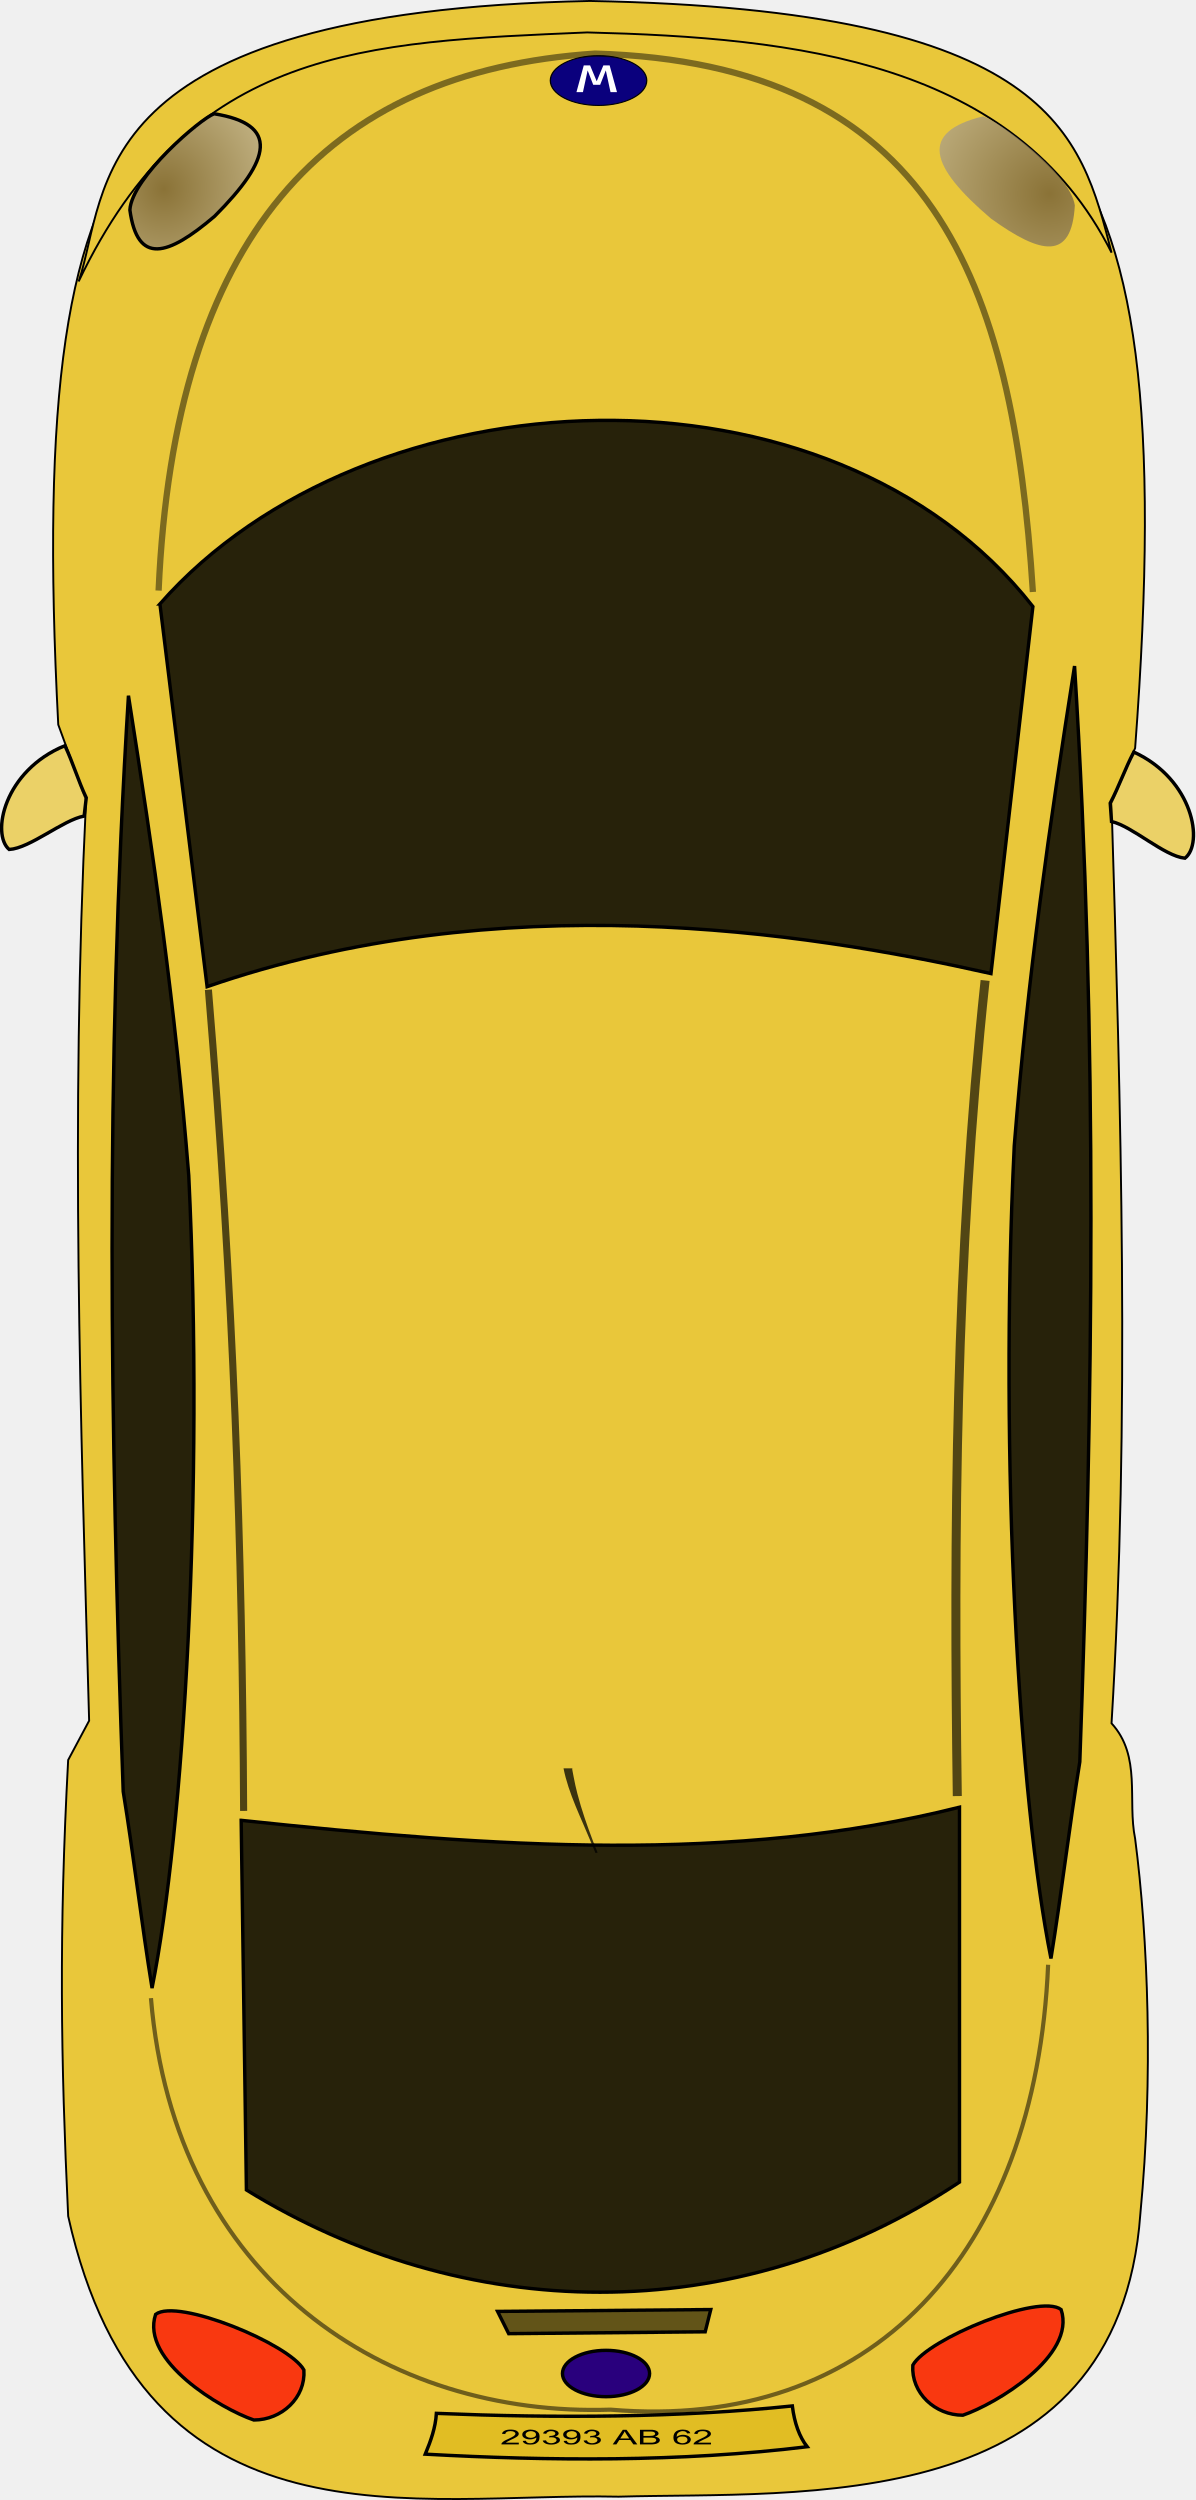
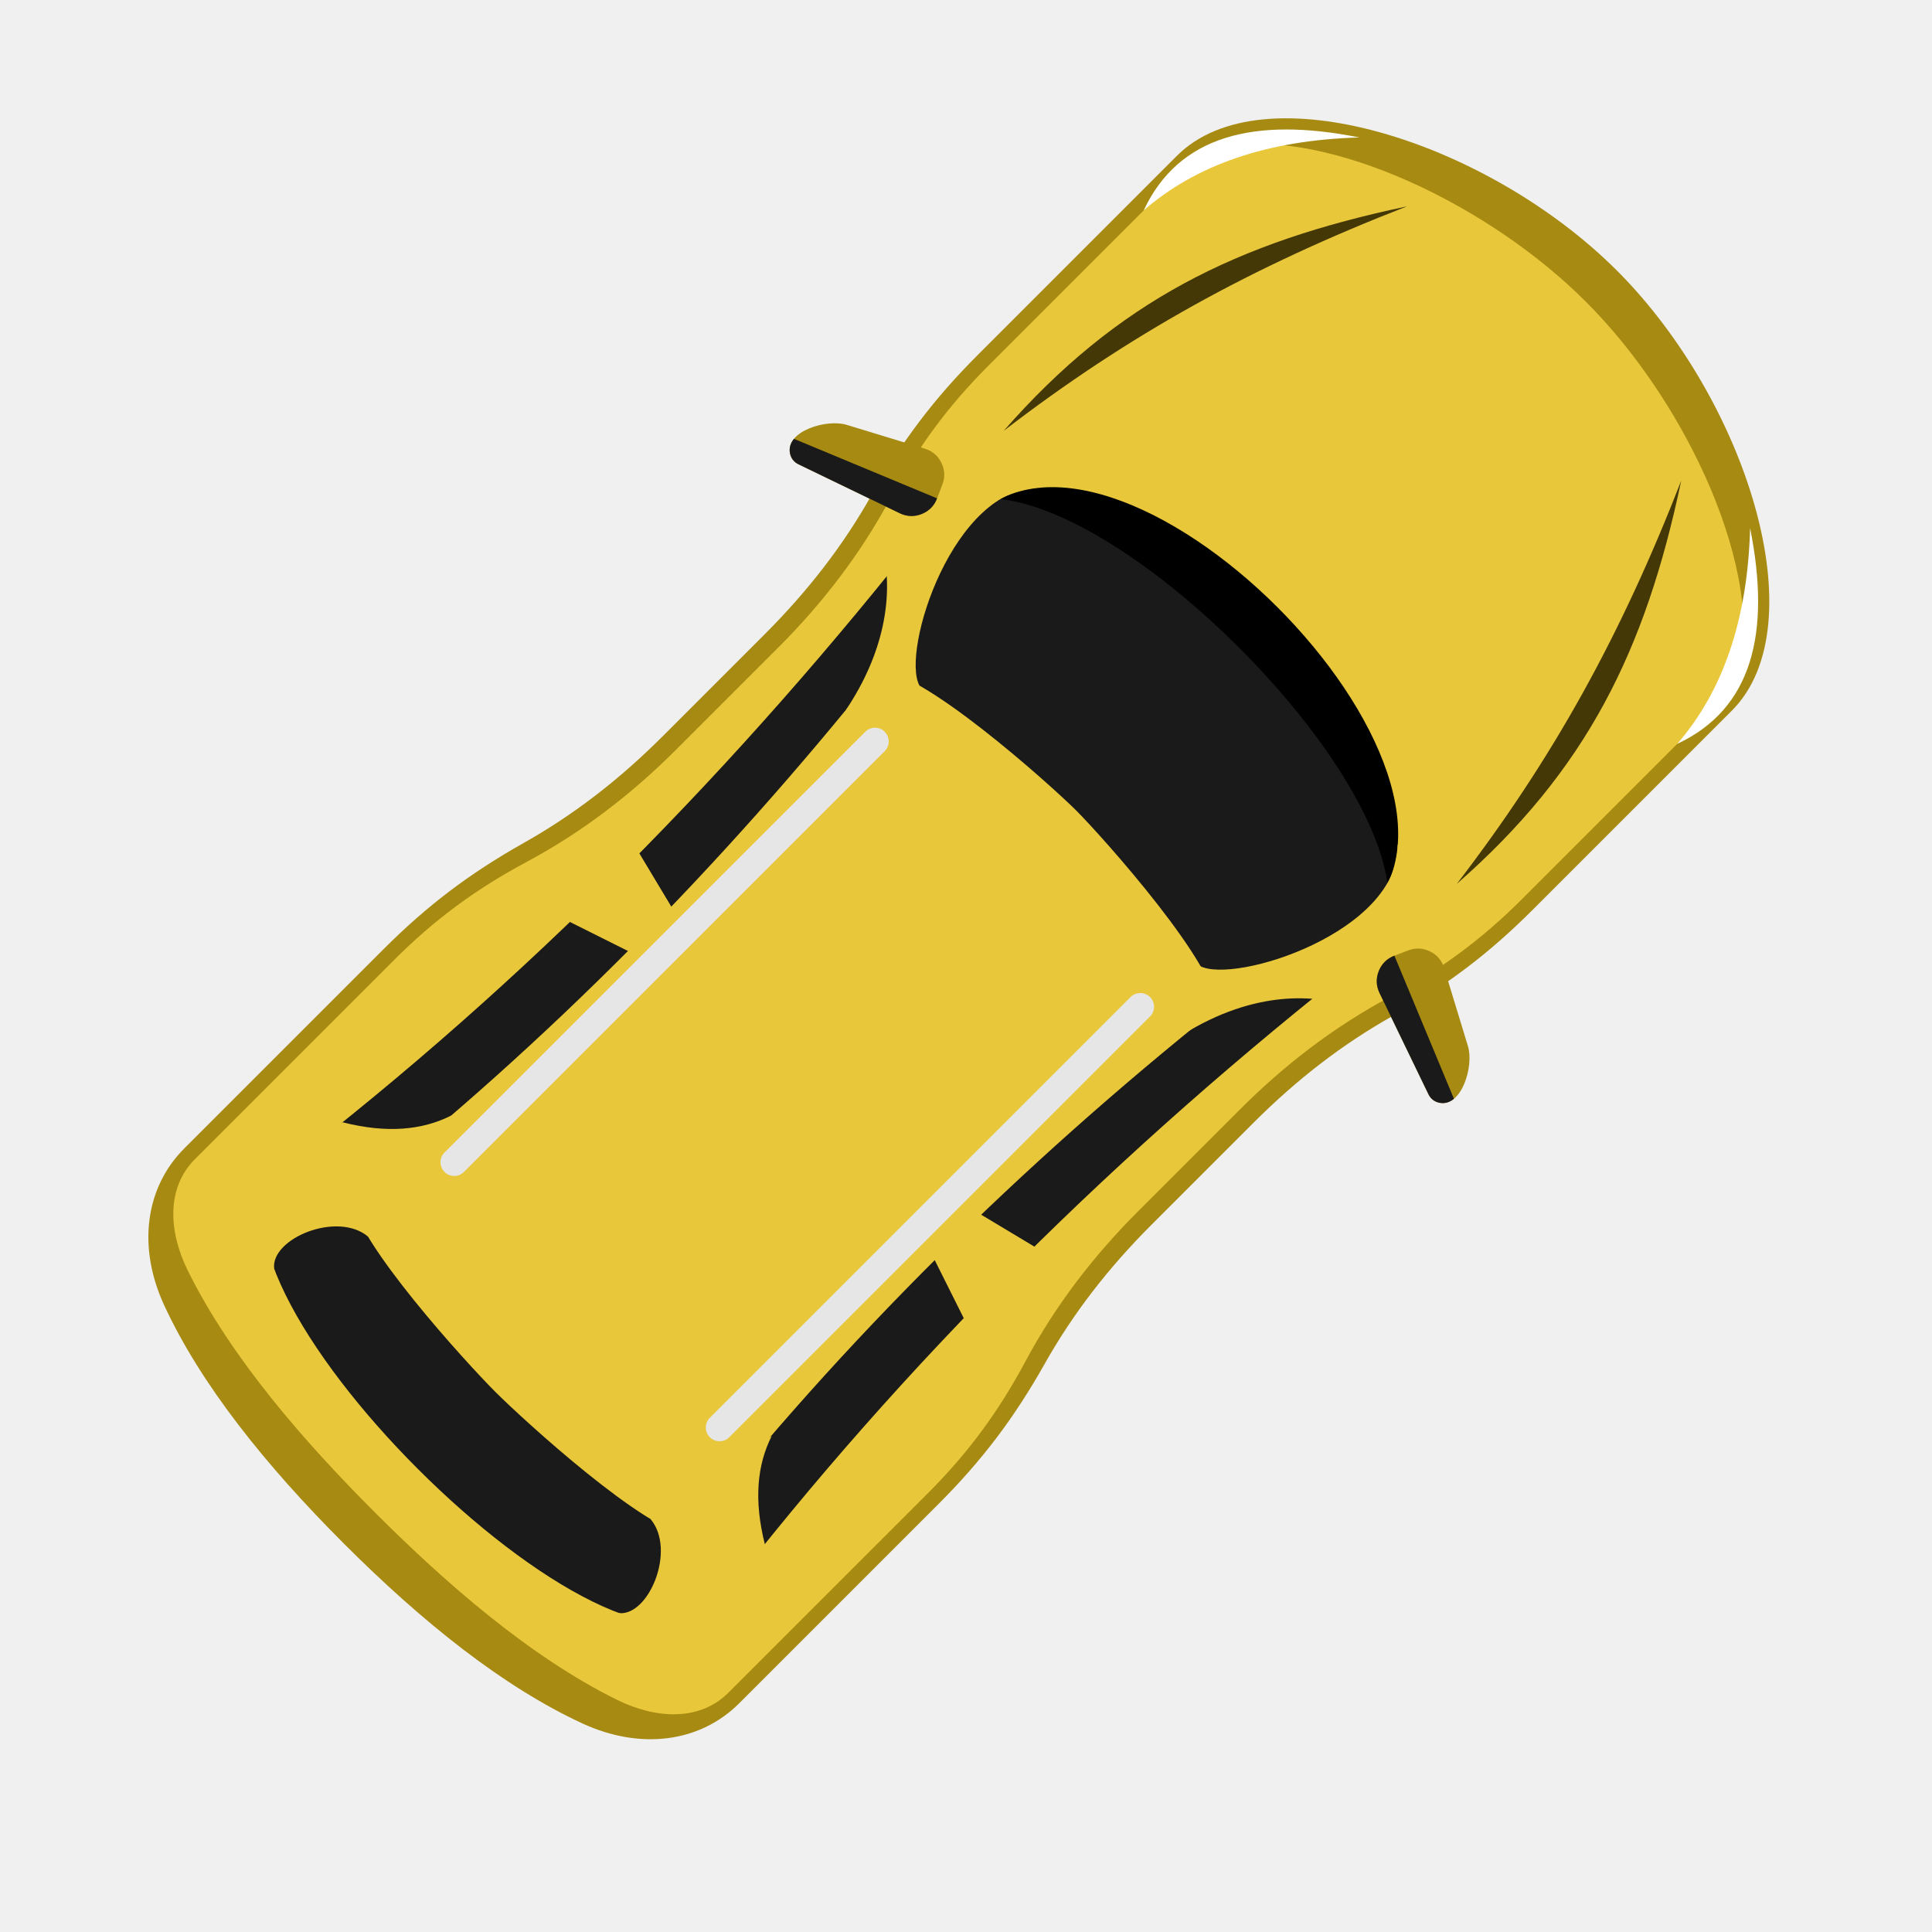
- <svg xmlns="http://www.w3.org/2000/svg" xmlns:xlink="http://www.w3.org/1999/xlink" id="svg1106" viewBox="0 0 464.05 970.73" version="1.0">
-   <defs id="defs1108">
-     <linearGradient id="linearGradient1257">
-       <stop id="stop1258" stop-color="#e9c73a" offset="0" />
-       <stop id="stop1259" stop-color="#e9c73a" offset="1" />
-     </linearGradient>
-     <linearGradient id="linearGradient1253">
-       <stop id="stop1254" stop-color="#6b5635" offset="0" />
-       <stop id="stop1255" stop-color="#fff" offset="1" />
-     </linearGradient>
-     <radialGradient id="radialGradient2569" fx="208.68" fy="107.57" xlink:href="#linearGradient1253" gradientUnits="userSpaceOnUse" cy="106.33" cx="209.53" gradientTransform="matrix(.98293 0 0 1.0174 -141.49 -36.096)" r="88.778" />
-     <radialGradient id="radialGradient2572" fx="538.56" fy="113.43" xlink:href="#linearGradient1253" gradientUnits="userSpaceOnUse" cy="113.83" cx="537.79" gradientTransform="matrix(1.0195 0 0 .98091 -141.49 -36.096)" r="110.57" />
-     <linearGradient id="linearGradient2575" y2="313.28" xlink:href="#linearGradient1257" gradientUnits="userSpaceOnUse" x2="193.83" gradientTransform="matrix(.90597 0 0 1.1038 -141.49 -36.096)" y1="313.28" x1="156.18" />
-     <linearGradient id="linearGradient2578" y2="310.08" xlink:href="#linearGradient1257" gradientUnits="userSpaceOnUse" x2="681" gradientTransform="matrix(.8892 0 0 1.1246 -141.49 -36.096)" y1="310.08" x1="643.23" />
-     <radialGradient id="radialGradient2584" xlink:href="#linearGradient1257" gradientUnits="userSpaceOnUse" cy="346.26" cx="565.16" gradientTransform="matrix(.66292 0 0 1.5085 -141.49 -36.096)" r="420.99" />
+ <svg xmlns="http://www.w3.org/2000/svg" version="1.1" id="svg16374" xml:space="preserve" width="800" height="800" viewBox="0 0 800 800">
+   <defs id="defs16378">
+     <clipPath clipPathUnits="userSpaceOnUse" id="clipPath16390">
+       <path d="M 0,600 H 600 V 0 H 0 Z" id="path16388" />
+     </clipPath>
  </defs>
-   <path id="path1228" d="m231.35 2.092c175.61 6.158 228.86 30.31 209.41 288.39-3.05 7.13-6.11 14.26-9.16 21.38 3.6 119.1 7.2 238.92 0 357.29 11.69 12.77 6.11 29.86 9.16 44.79 5 38.45 7.12 92.73 2.04 145.57-8.5 118.7-132.17 107.84-202.57 109.93-78.45-1.75-184.26 23.84-213.76-108.92-2.884-61.2-3.604-110.16-0.005-177.12 2.714-5.09 5.429-10.17 8.143-15.26-3.277-117.65-7.274-233.14-1.194-357.26-3.599-9.84-7.198-19.68-10.797-29.51-13.196-254.33 36.949-270.4 208.73-279.28z" fill-rule="evenodd" stroke="#000" stroke-width=".75" fill="url(#radialGradient2584)" />
-   <path id="path1234" d="m431.6 98.096c-37.32-74.309-122.49-83.47-203.59-85.506-86.18 3.733-154.04 5.429-197.47 96.7 11.872-34.606 0.336-104.84 198.49-108.92 179.84 3.398 190.69 51.58 202.57 97.726z" fill-rule="evenodd" stroke="#000" stroke-width=".75" fill="#e9c73a" />
-   <path id="path1229" d="m62.092 234.5c80.418-91.28 260.59-99.08 338.97 1.02-5.43 47.5-10.86 95-16.28 142.51-73.97-16.63-190.7-34.27-304.36 5.09-6.113-49.54-12.22-99.08-18.328-148.62z" fill-rule="evenodd" fill-opacity=".831" stroke="#000" stroke-width="1pt" />
-   <path id="path1230" d="m93.648 706.82c99.082 10.52 191.03 16.96 278.91-5.09v145.56c-87.2 58.02-192.73 54.97-276.88 3.05-0.675-47.84-1.353-95.68-2.032-143.52z" fill-rule="evenodd" fill-opacity=".831" stroke="#000" stroke-width="1pt" />
-   <path id="path1232" d="m440.25 292.01c23.24 10.69 27.15 35.63 19.85 41.23-8.14-0.85-20.36-12.39-28.5-14.25-0.17-2.38-0.34-4.75-0.51-7.13 3.39-6.45 5.77-13.4 9.16-19.85z" fill-rule="evenodd" fill-opacity=".75" stroke="#000" stroke-width="1pt" fill="url(#linearGradient2578)" />
-   <path id="path1233" d="m25.21 289.54c-23.691 9.66-28.686 34.4-21.645 40.31 8.173-0.49 20.884-11.47 29.102-12.98 0.274-2.37 0.548-4.73 0.822-7.1-3.106-6.59-5.173-13.64-8.279-20.23z" fill-rule="evenodd" fill-opacity=".75" stroke="#000" stroke-width="1pt" fill="url(#linearGradient2575)" />
-   <path id="path1235" d="m381.72 45.164c-24.94 6.107-20.87 19.34 3.06 39.699 19.51 14.081 31.38 16.457 32.57-5.09-1.7-12.554-30.37-33.252-35.63-34.609z" fill-opacity=".75" fill="url(#radialGradient2572)" fill-rule="evenodd" />
-   <path id="path1236" d="m83.154 44.172c25.346 4.076 22.356 17.594 0.157 39.816-18.311 15.608-29.957 18.932-32.878-2.447 0.679-12.65 27.588-35.593 32.721-37.369z" fill-rule="evenodd" fill-opacity=".75" stroke="#000" stroke-width="1pt" fill="url(#radialGradient2569)" />
-   <path id="path1237" d="m49.877 270.13c-9.161 147.26-7.125 283.32-2.036 425.49 4.072 25.11 7.126 51.24 11.197 76.34 12.385-61.92 20.189-192.55 14.251-315.55-5.259-66.17-13.572-123.68-23.412-186.28z" fill-rule="evenodd" fill-opacity=".831" stroke="#000" stroke-width="1pt" />
-   <path id="path1238" d="m417.24 258.62c9.16 147.26 7.13 283.32 2.04 425.49-4.08 25.11-7.13 51.24-11.2 76.35-12.39-61.93-20.19-192.56-14.25-315.56 5.26-66.16 13.57-123.68 23.41-186.28z" fill-rule="evenodd" fill-opacity=".831" stroke="#000" stroke-width="1pt" />
-   <path id="path1239" d="m193.21 897.5l82.77-0.72-2.16 8.64-76.3 0.72-4.31-8.64z" fill-rule="evenodd" fill-opacity=".581" stroke="#000" stroke-width="1pt" />
-   <path id="path1241" d="m395.16 965.63a16.915 8.997 0 1 1 -33.83 0 16.915 8.997 0 1 1 33.83 0z" fill-rule="evenodd" transform="translate(-142.93 -44.013)" stroke="#000" stroke-width="1pt" fill="#29007d" />
-   <path id="path1242" d="m354.44 918.38c5.52-10.08 49.18-28.08 57.58-21.6 6 18-25.43 36.71-38.15 41.03-10.8 0-20.15-8.64-19.43-19.43z" fill-rule="evenodd" fill-opacity=".718" stroke="#000" stroke-width="1pt" fill="#f00" />
-   <path id="path1243" d="m118 920.24c-5.52-10.08-49.183-28.07-57.58-21.59-5.999 17.99 25.432 36.71 38.148 41.02 10.792 0 20.152-8.63 19.432-19.43z" fill-rule="evenodd" fill-opacity=".718" stroke="#000" stroke-width="1pt" fill="#f00" />
-   <path id="path1244" d="m382.51 380.7c-11.52 107.97-12.24 214.49-10.8 316.7" stroke-opacity=".645" stroke="#000" stroke-width="3.5" fill="none" />
-   <path id="path1245" d="m80.92 384.3c9.837 117.8 13.196 217.61 13.676 318.86" stroke-opacity=".661" stroke="#000" stroke-width="2.75" fill="none" />
-   <path id="path1250" d="m222.3 686.63c-0.46-1.01 0.24 2.22 0.44 3.31 0.4 2.18 0.89 4.33 1.44 6.47 1.64 6.36 3.81 12.52 6.14 18.64 0.57 1.44 1.15 2.88 1.73 4.31l-0.83 0.16c-0.6-1.44-1.2-2.87-1.79-4.3-3.68-9.03-8.73-18.93-10.62-28.59h3.49z" fill-opacity=".75" />
-   <path id="path1251" d="m169.45 937.09c-0.36 5.64-2.16 10.56-4.32 15.84 47.63 2.63 99.21 3.11 148.28-2.88-3-3.84-4.92-9.12-5.76-15.84-43.91 4.56-91.41 4.8-138.2 2.88z" fill-rule="evenodd" stroke="#000" stroke-width="1pt" fill="#e1bd23" />
-   <path id="path1271" d="m393.72 74.536a18.714 11.157 0 1 1 -37.43 0 18.714 11.157 0 1 1 37.43 0z" fill-rule="evenodd" transform="matrix(1 0 0 .86614 -142.6 -33.28)" stroke="#000" stroke-width=".5" fill="#0a007d" />
-   <path id="text1272" d="m165.31-48.445h1.86l1.35 11.427 1.6-7.561h1.99l1.62 7.58 1.35-11.446h1.86l-2.11 14.077h-1.8l-1.91-8.363-1.9 8.363h-1.81l-2.1-14.077z" fill="#fff" transform="scale(1.354 -.73854)" />
-   <path id="path1276" d="m61.583 229.32c6.108-136.88 64.127-201.57 169.49-208.52 130.97 3.917 162.19 87.5 169.99 209.06" stroke-opacity=".468" stroke="#000" stroke-width="2.434" fill="none" />
-   <path id="text1278" d="m150.49 1269.6v0.9h-5.05c0-0.2 0.03-0.4 0.11-0.7 0.13-0.3 0.34-0.6 0.62-1 0.28-0.3 0.69-0.7 1.23-1.1 0.83-0.7 1.39-1.2 1.68-1.6s0.43-0.8 0.43-1.2c0-0.3-0.13-0.7-0.39-0.9-0.27-0.3-0.62-0.4-1.04-0.4-0.45 0-0.81 0.1-1.08 0.4-0.28 0.3-0.41 0.7-0.42 1.1l-0.96-0.1c0.07-0.7 0.32-1.2 0.75-1.6s1-0.6 1.73-0.6 1.31 0.2 1.74 0.6c0.42 0.5 0.64 1 0.64 1.6 0 0.3-0.07 0.6-0.19 0.9-0.13 0.3-0.33 0.6-0.62 0.9s-0.77 0.8-1.45 1.3c-0.56 0.5-0.92 0.8-1.08 1s-0.29 0.3-0.39 0.5h3.74zm1.15-0.9l0.9-0.1c0.07 0.5 0.22 0.8 0.44 1 0.21 0.2 0.49 0.3 0.82 0.3 0.29 0 0.54-0.1 0.76-0.2 0.22-0.2 0.39-0.3 0.53-0.6 0.14-0.2 0.26-0.5 0.35-0.9 0.1-0.3 0.14-0.7 0.14-1.1v-0.2c-0.19 0.3-0.45 0.5-0.77 0.7s-0.68 0.3-1.05 0.3c-0.64 0-1.17-0.2-1.61-0.7-0.43-0.4-0.65-1-0.65-1.8s0.23-1.4 0.68-1.9c0.46-0.4 1.03-0.7 1.72-0.7 0.49 0 0.95 0.2 1.36 0.4 0.41 0.3 0.72 0.7 0.93 1.2 0.22 0.5 0.32 1.2 0.32 2.1 0 1-0.1 1.8-0.31 2.4-0.22 0.5-0.53 1-0.95 1.3s-0.91 0.4-1.47 0.4c-0.6 0-1.08-0.1-1.46-0.5-0.38-0.3-0.61-0.8-0.68-1.4zm3.83-3.3c0-0.6-0.14-1-0.43-1.3-0.28-0.3-0.63-0.5-1.03-0.5-0.42 0-0.78 0.2-1.09 0.5-0.31 0.4-0.46 0.8-0.46 1.3s0.15 0.9 0.44 1.2 0.65 0.5 1.08 0.5c0.44 0 0.79-0.2 1.07-0.5s0.42-0.7 0.42-1.2zm1.97 3.1l0.93-0.1c0.11 0.5 0.29 0.9 0.55 1.1s0.57 0.4 0.95 0.4c0.44 0 0.81-0.2 1.11-0.5 0.31-0.3 0.46-0.7 0.46-1.1 0-0.5-0.14-0.8-0.42-1.1-0.29-0.3-0.64-0.4-1.08-0.4-0.17 0-0.39 0-0.66 0.1l0.11-0.8h0.15c0.4 0 0.76-0.1 1.07-0.3 0.32-0.2 0.48-0.6 0.48-1 0-0.3-0.11-0.6-0.35-0.9-0.23-0.2-0.53-0.3-0.9-0.3-0.36 0-0.66 0.1-0.91 0.4-0.24 0.2-0.4 0.5-0.46 1l-0.94-0.2c0.11-0.6 0.37-1.1 0.78-1.4 0.41-0.4 0.91-0.6 1.51-0.6 0.42 0 0.8 0.1 1.15 0.3s0.62 0.4 0.81 0.7c0.18 0.3 0.28 0.7 0.28 1s-0.09 0.6-0.27 0.9-0.44 0.5-0.78 0.7c0.45 0.1 0.8 0.3 1.05 0.6s0.37 0.8 0.37 1.2c0 0.7-0.24 1.3-0.73 1.7-0.48 0.5-1.1 0.7-1.84 0.7-0.67 0-1.23-0.2-1.67-0.6s-0.69-0.9-0.75-1.5zm6.06 0.2l0.9-0.1c0.08 0.5 0.23 0.8 0.44 1 0.22 0.2 0.49 0.3 0.83 0.3 0.29 0 0.54-0.1 0.76-0.2 0.21-0.2 0.39-0.3 0.53-0.6 0.14-0.2 0.25-0.5 0.35-0.9 0.09-0.3 0.14-0.7 0.14-1.1 0 0 0-0.1-0.01-0.2-0.18 0.3-0.44 0.5-0.76 0.7-0.33 0.2-0.68 0.3-1.06 0.3-0.63 0-1.16-0.2-1.6-0.7-0.44-0.4-0.66-1-0.66-1.8s0.23-1.4 0.69-1.9c0.45-0.4 1.02-0.7 1.71-0.7 0.5 0 0.95 0.2 1.36 0.4 0.41 0.3 0.73 0.7 0.94 1.2s0.32 1.2 0.32 2.1c0 1-0.11 1.8-0.32 2.4-0.21 0.5-0.52 1-0.94 1.3s-0.91 0.4-1.47 0.4c-0.6 0-1.09-0.1-1.46-0.5-0.38-0.3-0.61-0.8-0.69-1.4zm3.84-3.3c0-0.6-0.14-1-0.43-1.3s-0.63-0.5-1.03-0.5c-0.42 0-0.78 0.2-1.09 0.5-0.31 0.4-0.46 0.8-0.46 1.3s0.14 0.9 0.44 1.2c0.29 0.3 0.65 0.5 1.08 0.5s0.79-0.2 1.07-0.5 0.42-0.7 0.42-1.2zm1.96 3.1l0.94-0.1c0.11 0.5 0.29 0.9 0.55 1.1s0.57 0.4 0.94 0.4c0.44 0 0.81-0.2 1.12-0.5 0.3-0.3 0.45-0.7 0.45-1.1 0-0.5-0.14-0.8-0.42-1.1s-0.64-0.4-1.07-0.4c-0.18 0-0.4 0-0.66 0.1l0.1-0.8h0.15c0.4 0 0.76-0.1 1.08-0.3s0.48-0.6 0.48-1c0-0.3-0.12-0.6-0.35-0.9-0.23-0.2-0.53-0.3-0.9-0.3-0.36 0-0.67 0.1-0.91 0.4-0.24 0.2-0.4 0.5-0.47 1l-0.94-0.2c0.12-0.6 0.38-1.1 0.79-1.4 0.4-0.4 0.91-0.6 1.51-0.6 0.42 0 0.8 0.1 1.15 0.3s0.62 0.4 0.8 0.7c0.19 0.3 0.28 0.7 0.28 1s-0.09 0.6-0.26 0.9c-0.18 0.3-0.44 0.5-0.79 0.7 0.45 0.1 0.8 0.3 1.05 0.6s0.38 0.8 0.38 1.2c0 0.7-0.25 1.3-0.73 1.7-0.49 0.5-1.1 0.7-1.84 0.7-0.67 0-1.23-0.2-1.67-0.6s-0.7-0.9-0.76-1.5zm8.43 2l2.93-7.6h1.08l3.13 7.6h-1.15l-0.89-2.3h-3.19l-0.84 2.3h-1.07zm2.2-3.1h2.58l-0.79-2.1c-0.24-0.7-0.43-1.2-0.54-1.6-0.1 0.5-0.24 0.9-0.41 1.4l-0.84 2.3zm5.71 3.1v-7.6h2.86c0.59 0 1.06 0 1.41 0.2s0.63 0.4 0.82 0.7c0.2 0.3 0.3 0.7 0.3 1s-0.08 0.7-0.26 0.9c-0.18 0.3-0.45 0.6-0.8 0.7 0.46 0.2 0.81 0.4 1.06 0.7 0.25 0.4 0.37 0.7 0.37 1.2 0 0.3-0.07 0.7-0.22 1s-0.34 0.5-0.56 0.7-0.5 0.3-0.84 0.4c-0.33 0.1-0.74 0.1-1.23 0.1h-2.91zm1.01-4.4h1.65c0.45 0 0.77-0.1 0.96-0.1 0.26-0.1 0.45-0.2 0.58-0.4s0.2-0.4 0.2-0.7c0-0.2-0.06-0.4-0.18-0.6s-0.3-0.4-0.52-0.4c-0.23-0.1-0.62-0.1-1.16-0.1h-1.53v2.3zm0 3.5h2.59c0.23-0.1 0.43-0.2 0.58-0.2 0.16-0.1 0.29-0.3 0.39-0.5s0.15-0.4 0.15-0.6c0-0.3-0.08-0.5-0.22-0.8-0.15-0.2-0.35-0.3-0.61-0.4s-0.63-0.1-1.11-0.1h-1.77v2.6zm13.59-4.9l-0.93 0.1c-0.08-0.4-0.2-0.6-0.36-0.8-0.25-0.3-0.56-0.4-0.93-0.4-0.3 0-0.56 0.1-0.79 0.3-0.29 0.2-0.53 0.5-0.7 0.9s-0.25 1-0.26 1.8c0.22-0.4 0.5-0.6 0.83-0.8 0.32-0.2 0.66-0.3 1.02-0.3 0.63 0 1.16 0.3 1.6 0.7 0.44 0.5 0.66 1.1 0.66 1.8 0 0.5-0.11 0.9-0.31 1.4-0.21 0.4-0.49 0.7-0.85 0.9-0.37 0.2-0.78 0.3-1.23 0.3-0.78 0-1.42-0.3-1.91-0.8-0.5-0.6-0.74-1.6-0.74-2.9 0-1.4 0.27-2.5 0.81-3.2 0.48-0.6 1.12-0.9 1.93-0.9 0.6 0 1.09 0.2 1.47 0.5 0.38 0.4 0.61 0.8 0.69 1.4zm-3.82 3.3c0 0.3 0.06 0.7 0.2 1 0.14 0.2 0.33 0.5 0.58 0.6 0.24 0.2 0.5 0.3 0.77 0.3 0.4 0 0.74-0.2 1.02-0.5 0.29-0.3 0.43-0.8 0.43-1.3s-0.14-1-0.42-1.3-0.64-0.4-1.07-0.4c-0.42 0-0.78 0.1-1.07 0.4-0.3 0.3-0.44 0.7-0.44 1.2zm9.82 1.6v0.9h-5.05c0-0.2 0.03-0.4 0.11-0.7 0.13-0.3 0.34-0.6 0.62-1 0.28-0.3 0.69-0.7 1.22-1.1 0.83-0.7 1.39-1.2 1.69-1.6 0.29-0.4 0.43-0.8 0.43-1.2 0-0.3-0.13-0.7-0.4-0.9-0.26-0.3-0.61-0.4-1.03-0.4-0.46 0-0.82 0.1-1.09 0.4s-0.4 0.7-0.41 1.1l-0.96-0.1c0.07-0.7 0.31-1.2 0.74-1.6s1.01-0.6 1.74-0.6 1.31 0.2 1.74 0.6c0.42 0.5 0.64 1 0.64 1.6 0 0.3-0.07 0.6-0.19 0.9-0.13 0.3-0.33 0.6-0.62 0.9s-0.78 0.8-1.45 1.3c-0.56 0.5-0.92 0.8-1.08 1s-0.29 0.3-0.4 0.5h3.75z" transform="scale(1.3386 .74706)" />
-   <path id="path1281" d="m406.98 762.9c-4.8 112.29-68.62 181.39-169.87 172.75-86.85 2.88-169.39-50.38-178.5-159.79" stroke-opacity=".524" stroke="#000" stroke-width="1.625" fill="none" />
+   <g id="g16382" transform="matrix(1.333333,0,0,-1.333333,0,800)">
+     <g id="g16384">
+       <g id="g16386" clip-path="url(#clipPath16390)">
+         <path d="m 270.654,446.218 c -8.761,-15.558 -19.636,-29.65 -33.123,-43.137 l -31.728,-31.727 c -13.487,-13.488 -27.578,-24.363 -43.136,-33.123 -16.86,-9.494 -30.009,-19.457 -43.554,-33.003 L 57.249,243.363 C 45.04,231.156 42.663,212.67 50.98,194.661 c 11.323,-24.513 31.345,-49.573 55.832,-74.059 24.487,-24.488 49.548,-44.508 74.061,-55.831 18.009,-8.32 36.494,-5.94 48.703,6.267 l 61.861,61.862 c 13.545,13.545 23.508,26.695 33.004,43.555 8.758,15.558 19.637,29.652 33.125,43.14 l 31.725,31.724 c 13.488,13.49 27.58,24.364 43.139,33.126 16.859,9.494 30.011,19.457 43.556,33.004 l 61.86,61.862 c 26.605,26.604 4.515,96.448 -35.68,136.645 -40.197,40.195 -110.039,62.285 -136.645,35.681 l -61.865,-61.866 c -13.544,-13.543 -23.509,-26.693 -33.002,-43.553" style="fill:#a78a12;fill-opacity:1;fill-rule:evenodd;stroke:none" id="path16392" />
+         <path d="m 276.625,445.446 c 8.407,15.705 17.837,28.492 30.352,41.007 l 61.865,61.864 c 8.81,8.813 26.361,7.625 38.211,5.307 20.713,-4.055 42.388,-14.431 60.156,-26.532 8.992,-6.125 17.578,-13.074 25.299,-20.795 7.721,-7.72 14.67,-16.305 20.795,-25.298 12.101,-17.769 22.476,-39.443 26.531,-60.156 2.318,-11.851 3.508,-29.401 -5.307,-38.214 L 472.664,320.768 C 460.15,308.254 447.363,298.822 431.658,290.414 414.293,281.118 398.953,269.325 385.119,255.49 L 353.395,223.766 C 339.561,209.933 327.766,194.591 318.469,177.227 310.063,161.521 300.632,148.733 288.118,136.22 L 226.253,74.356 c -9.106,-9.107 -22.773,-8.091 -34.55,-2.292 -27.329,13.466 -53.649,36.611 -75.234,58.196 -21.584,21.583 -44.728,47.902 -58.192,75.232 -5.803,11.778 -6.819,25.443 2.29,34.552 l 61.865,61.865 c 12.514,12.514 25.302,21.945 41.006,30.353 17.364,9.295 32.703,21.088 46.536,34.92 l 31.728,31.726 c 13.833,13.834 25.627,29.174 34.923,46.538" style="fill:#e9c73a;fill-opacity:1;fill-rule:evenodd;stroke:none" id="path16394" />
+         <path d="M 301.176,437.699 C 344.504,486.506 471.619,359.83 423.51,315.366 382.732,356.142 341.953,396.921 301.176,437.699" style="fill:#000000;fill-opacity:1;fill-rule:evenodd;stroke:none" id="path16396" />
+         <path d="M 288.236,437.14 C 229.357,362.047 163.243,294.919 88.447,237.35 c -19.688,-15.154 6.446,-58.696 41.339,-93.558 34.861,-34.893 78.403,-61.025 93.556,-41.338 57.572,74.794 124.697,140.909 199.791,199.789 21.806,17.098 -3.354,61.702 -38.307,96.59 -34.887,34.952 -79.49,60.113 -96.59,38.307" style="fill:#1a1a1a;fill-opacity:1;fill-rule:evenodd;stroke:none" id="path16398" />
+         <path d="m 272.482,391.576 c 12.387,1.822 54,-35.538 61.776,-43.312 7.775,-7.774 45.135,-49.387 43.312,-61.775 C 317.188,238.18 261.958,183.902 214.01,123.186 c -13.486,1.178 -51.341,35.716 -60.227,44.603 -8.888,8.888 -43.426,46.741 -44.605,60.229 60.718,47.947 114.995,103.176 163.304,163.558" style="fill:#e9c73a;fill-opacity:1;fill-rule:evenodd;stroke:none" id="path16400" />
+         <path d="m 285.542,387.092 c -5.823,10.698 10.546,62.014 37.599,61.458 -9.346,12.052 -36.367,7.368 -49.738,-16.797 3.163,-9.278 4.72,-29.152 -10.635,-52.149 2.068,-4.966 14.82,-2.485 22.774,7.488" style="fill:#e9c73a;fill-opacity:1;fill-rule:evenodd;stroke:none" id="path16402" />
+         <path d="m 140.133,253.561 c -8.949,-4.533 -19.972,-5.606 -33.75,-2.09 -21.714,-7.782 -45.846,-14.342 -21.239,-45.492 -1.156,9.372 19.567,17.987 29.124,10.005 8.622,12.526 17.243,25.051 25.865,37.577" style="fill:#e9c73a;fill-opacity:1;fill-rule:evenodd;stroke:none" id="path16404" />
+         <path d="m 239.66,154.032 c -4.533,-8.948 -5.606,-19.97 -2.09,-33.748 -7.781,-21.716 -14.342,-45.847 -45.489,-21.24 9.37,-1.157 17.986,19.568 10.003,29.127 12.525,8.62 25.05,17.24 37.576,25.861" style="fill:#e9c73a;fill-opacity:1;fill-rule:evenodd;stroke:none" id="path16406" />
+         <path d="M 268.725,372.754 138.045,242.075 c -1.66,-1.66 -1.66,-4.375 0,-6.034 l 0.001,-0.002 c 1.662,-1.659 4.375,-1.659 6.035,0 l 130.68,130.679 c 1.659,1.661 1.659,4.375 -0.002,6.036 -1.659,1.659 -4.374,1.659 -6.034,0" style="fill:#e6e6e6;fill-opacity:1;fill-rule:evenodd;stroke:none" id="path16408" />
+         <path d="M 351.117,290.363 220.438,159.684 c -1.661,-1.66 -1.66,-4.374 0,-6.035 1.659,-1.66 4.374,-1.66 6.035,0 l 130.679,130.678 c 1.659,1.659 1.659,4.376 -0.002,6.036 -1.66,1.659 -4.375,1.659 -6.033,0" style="fill:#e6e6e6;fill-opacity:1;fill-rule:evenodd;stroke:none" id="path16410" />
+         <path d="m 210.478,315.111 -14.486,24.145 -23.388,-23.39 25.953,-12.976 z" style="fill:#e9c73a;fill-opacity:1;fill-rule:evenodd;stroke:none" id="path16412" />
+         <path d="m 300.006,225.582 24.144,-14.485 -23.389,-23.389 -12.977,25.954 z" style="fill:#e9c73a;fill-opacity:1;fill-rule:evenodd;stroke:none" id="path16414" />
+         <path d="m 452.404,325.488 c 40.196,35.198 58.58,72.287 69.715,125.246 -18.805,-48.357 -39.922,-86.463 -69.715,-125.246 M 311.697,466.194 c 35.199,40.197 72.289,58.582 125.246,69.715 -48.355,-18.804 -86.461,-39.922 -125.246,-69.715" style="fill:#453807;fill-opacity:1;fill-rule:evenodd;stroke:none" id="path16416" />
+         <path d="m 422.189,557.305 c -32.595,6.518 -56.13,0.621 -66.998,-22.636 16.207,14.068 38.319,21.846 66.998,22.636" style="fill:#ffffff;fill-opacity:1;fill-rule:evenodd;stroke:none" id="path16418" />
+         <path d="m 543.516,435.979 c 6.519,-32.596 0.621,-56.132 -22.637,-66.999 14.068,16.207 21.846,38.32 22.637,66.999" style="fill:#ffffff;fill-opacity:1;fill-rule:evenodd;stroke:none" id="path16420" />
+         <path d="m 372.6,300.033 c 10.701,-5.823 62.015,10.546 61.459,37.599 12.052,-9.346 7.369,-36.368 -16.797,-49.737 -9.278,3.161 -29.153,4.719 -52.147,-10.636 -4.969,2.067 -2.488,14.82 7.485,22.774" style="fill:#e9c73a;fill-opacity:1;fill-rule:evenodd;stroke:none" id="path16422" />
+         <path d="m 287.216,460.658 -24.316,7.415 c -6.135,1.87 -18.921,-1.905 -17.565,-8.837 0.303,-1.545 1.227,-2.745 2.644,-3.429 l 31.438,-15.199 c 2.216,-1.071 4.529,-1.154 6.819,-0.244 2.287,0.91 3.911,2.56 4.787,4.862 l 1.641,4.315 c 0.866,2.275 0.758,4.556 -0.313,6.74 -1.07,2.186 -2.808,3.666 -5.135,4.377" style="fill:#a78a12;fill-opacity:1;fill-rule:evenodd;stroke:none" id="path16424" />
+         <path d="m 246.572,463.716 c -1.055,-1.28 -1.568,-2.785 -1.237,-4.48 0.303,-1.545 1.227,-2.745 2.644,-3.429 l 31.438,-15.199 c 2.216,-1.071 4.529,-1.154 6.819,-0.244 2.287,0.91 3.911,2.56 4.787,4.862 z" style="fill:#1a1a1a;fill-opacity:1;fill-rule:evenodd;stroke:none" id="path16426" />
+         <path d="m 448.475,299.399 7.416,-24.315 c 1.869,-6.135 -1.907,-18.923 -8.838,-17.566 -1.545,0.302 -2.744,1.228 -3.43,2.645 l -15.197,31.436 c -1.072,2.216 -1.155,4.531 -0.244,6.819 0.91,2.287 2.558,3.913 4.861,4.787 l 4.314,1.642 c 2.276,0.865 4.557,0.759 6.741,-0.311 2.187,-1.071 3.666,-2.808 4.377,-5.137" style="fill:#a78a12;fill-opacity:1;fill-rule:evenodd;stroke:none" id="path16428" />
+         <path d="m 451.533,258.755 c -1.281,-1.054 -2.785,-1.568 -4.48,-1.237 -1.545,0.302 -2.744,1.228 -3.43,2.645 l -15.197,31.436 c -1.072,2.216 -1.155,4.531 -0.244,6.819 0.91,2.287 2.558,3.913 4.861,4.787 z" style="fill:#1a1a1a;fill-opacity:1;fill-rule:evenodd;stroke:none" id="path16430" />
+       </g>
+     </g>
+   </g>
</svg>
